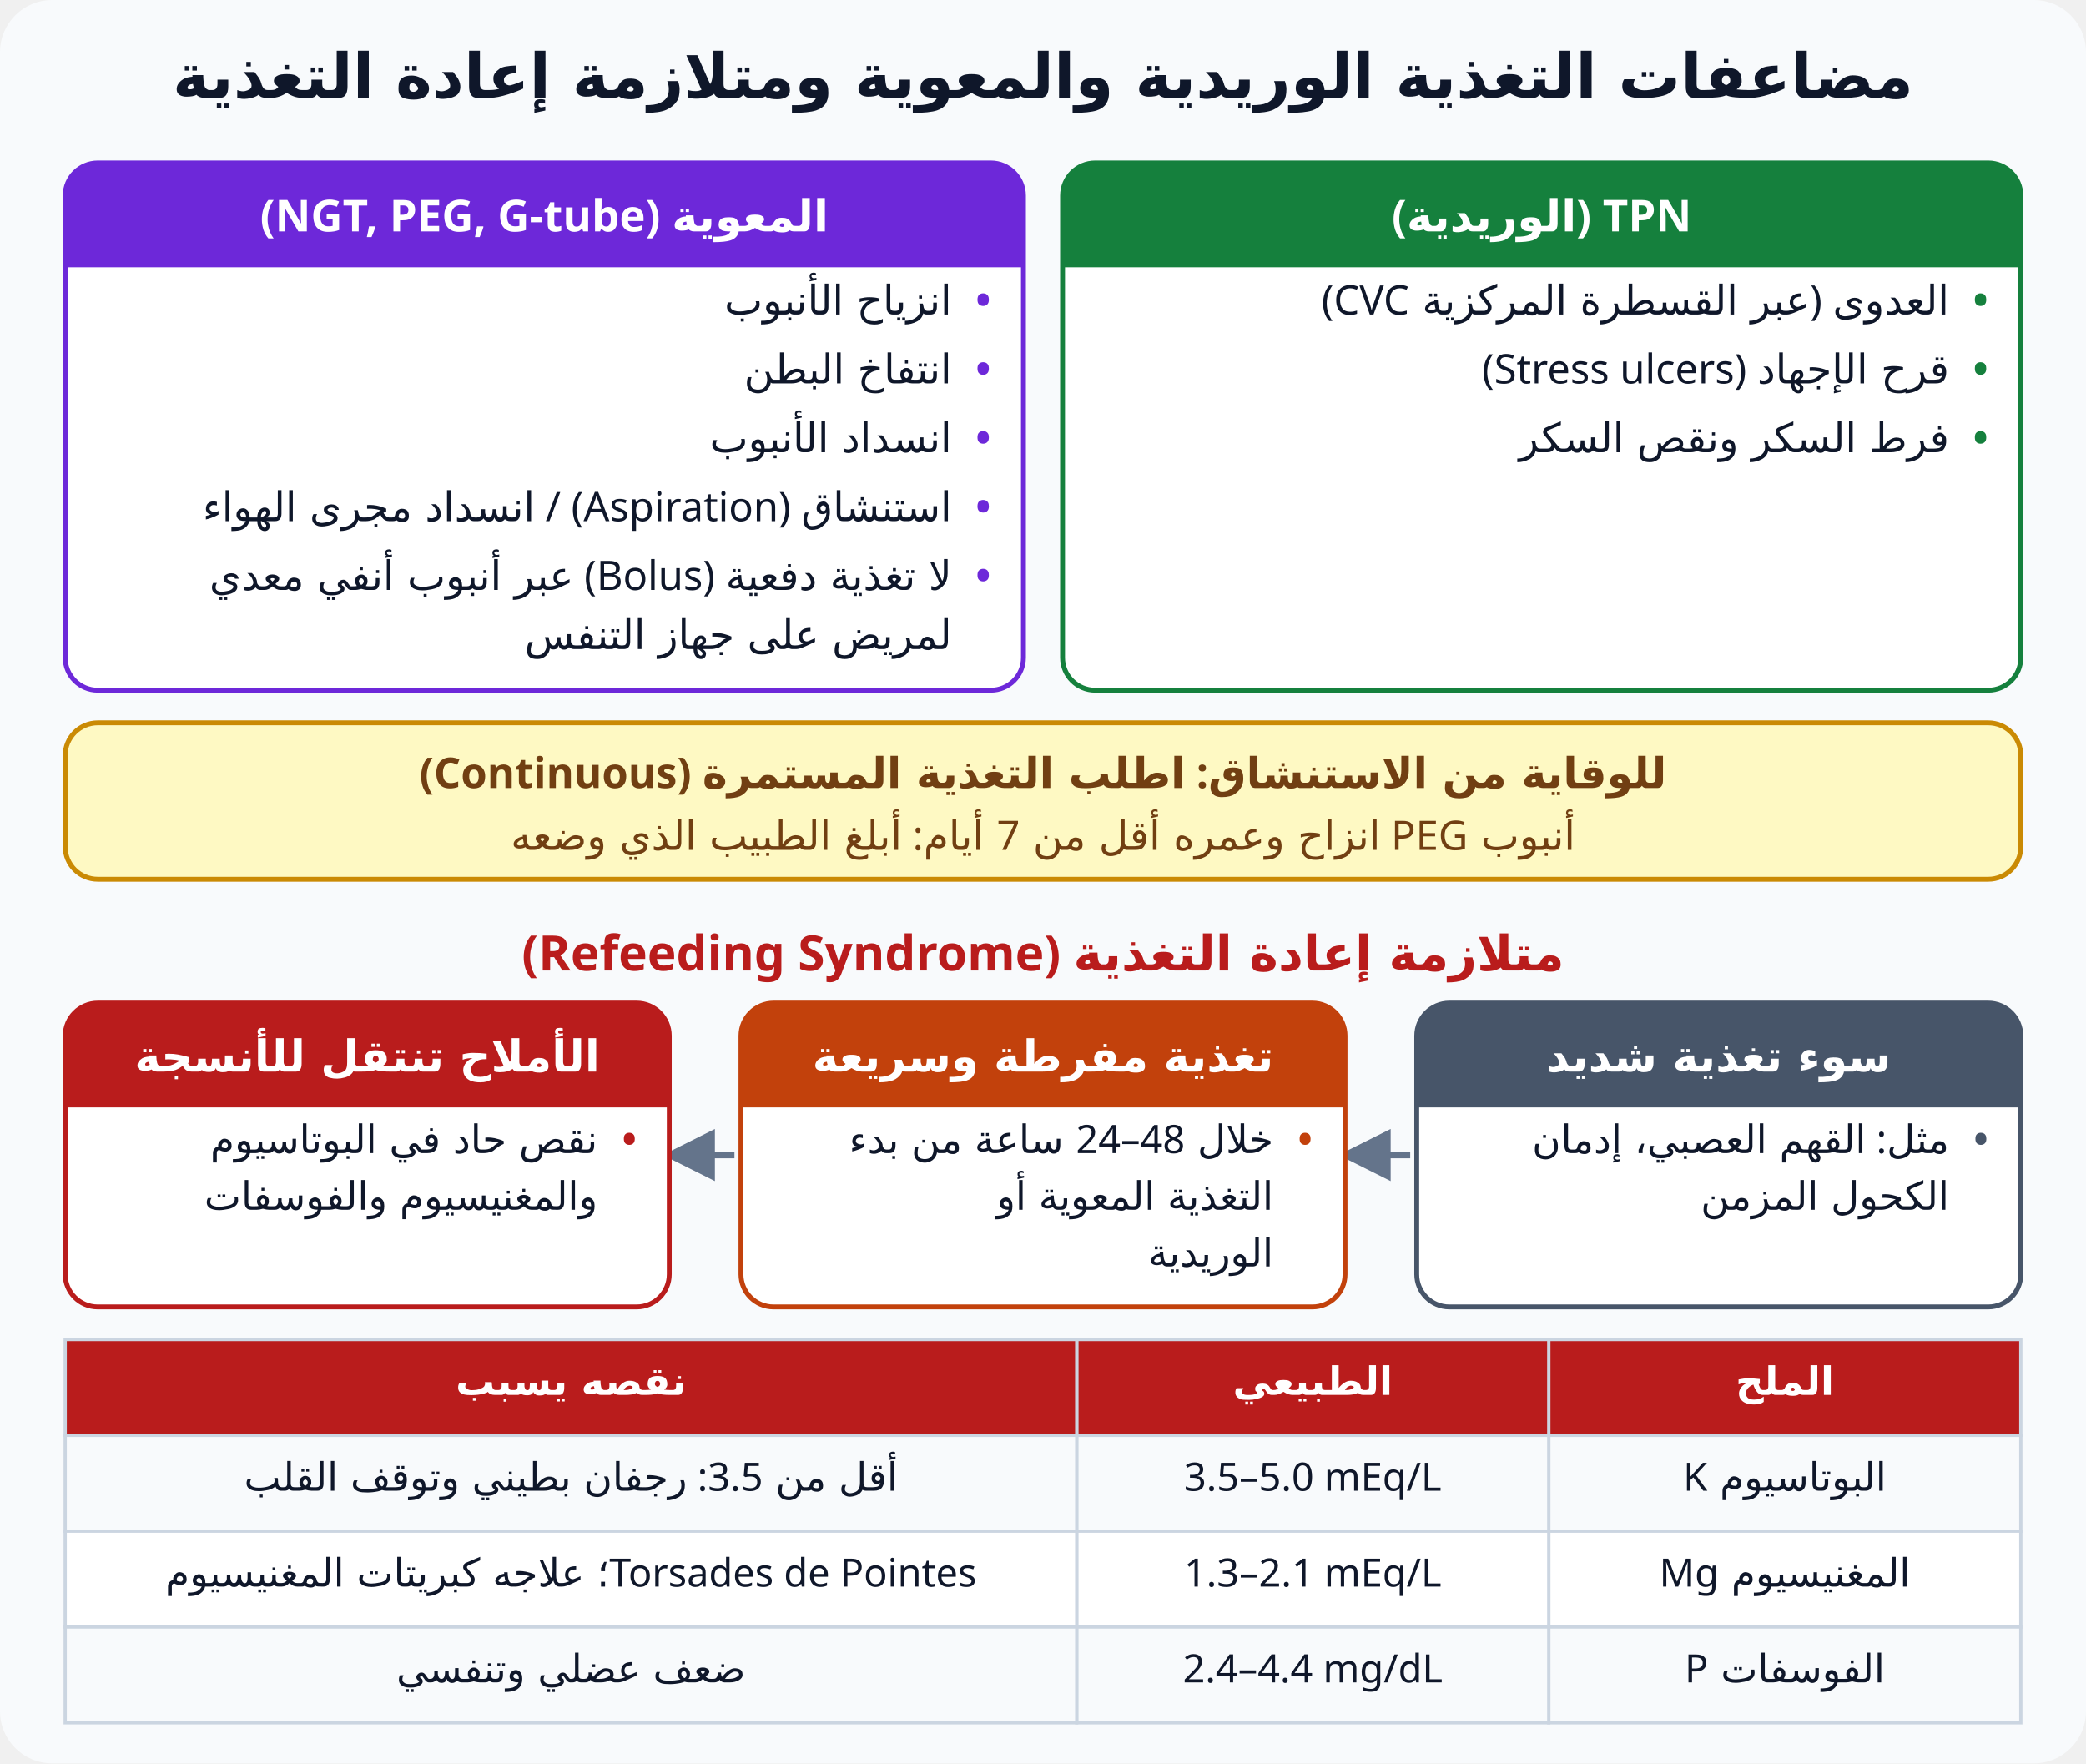
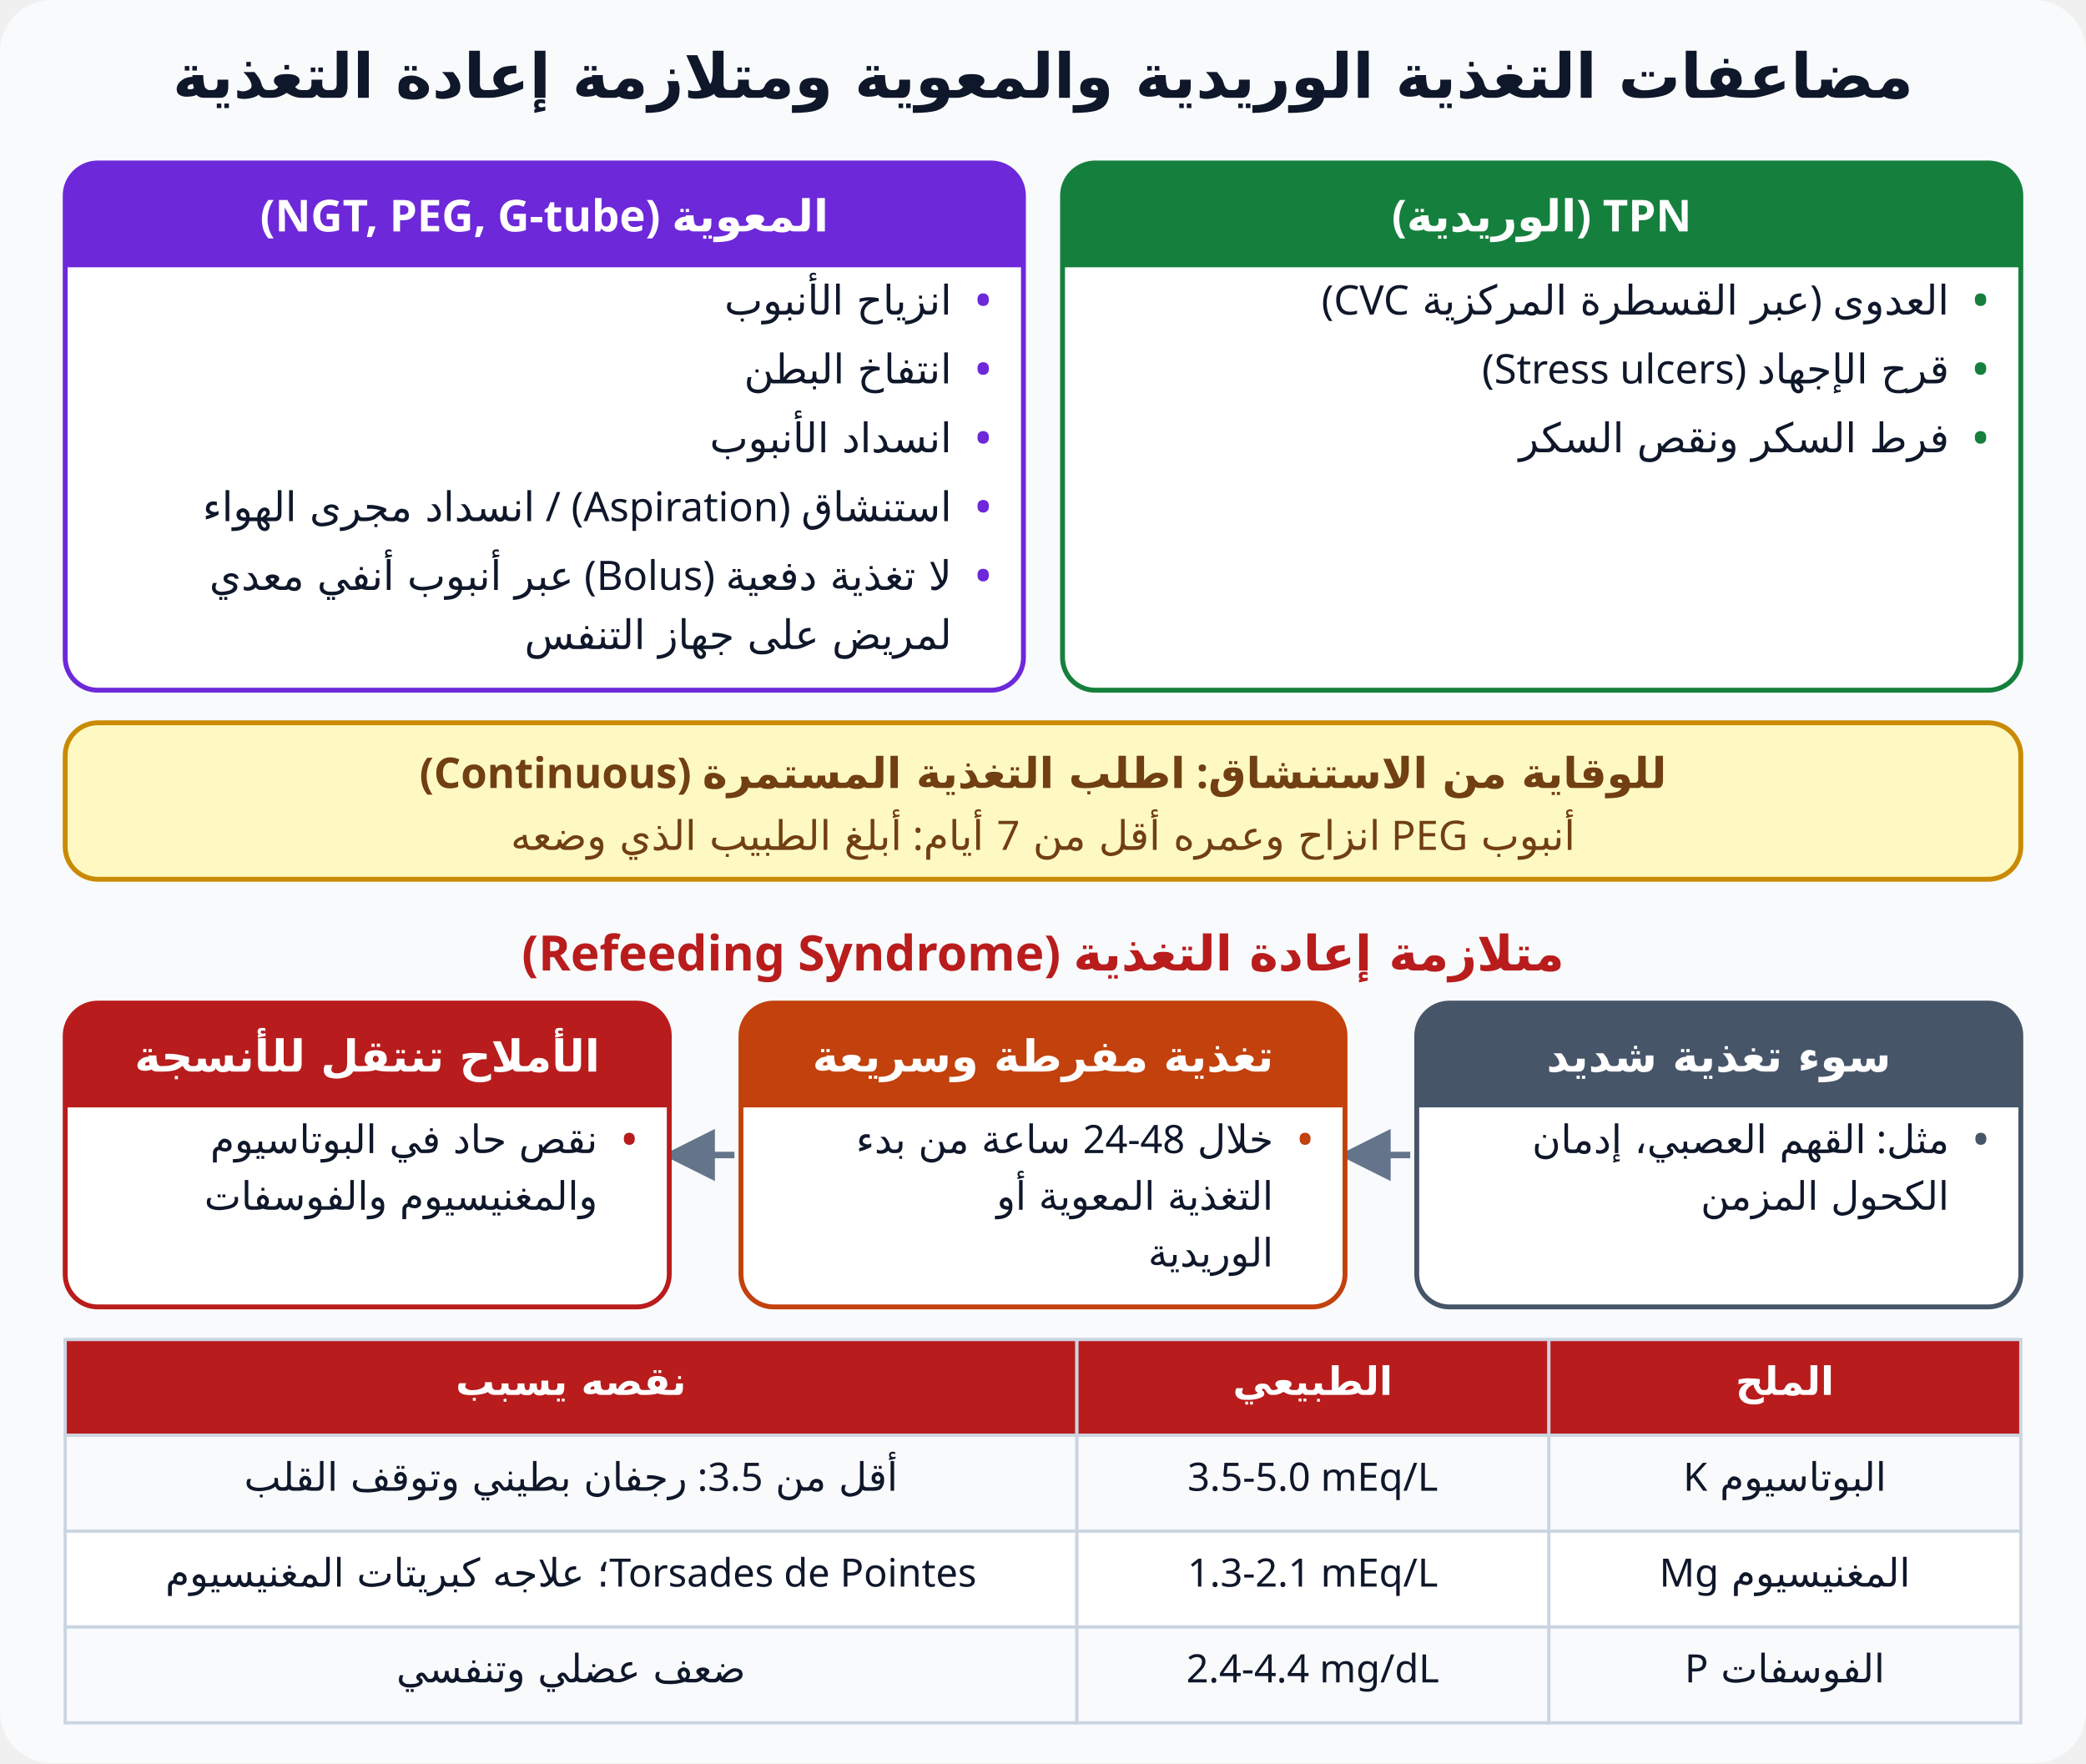
<svg xmlns="http://www.w3.org/2000/svg" viewBox="0 0 640 541" font-family="Cairo, Tahoma, sans-serif" direction="rtl">
  <defs>
    <marker id="ar" markerWidth="8" markerHeight="8" refX="6" refY="4" orient="auto">
      <path d="M0 0L8 4L0 8z" fill="#64748b" />
    </marker>
  </defs>
  <rect width="640" height="541" rx="16" fill="#f8fafc" />
  <text x="320" y="30" text-anchor="middle" font-size="19" font-weight="800" fill="#0f172a">مضاعفات التغذية الوريدية والمعوية ومتلازمة إعادة التغذية</text>
  <rect x="326" y="50" width="294" height="161.75" rx="10" fill="#fff" stroke="#15803d" stroke-width="1.5" />
  <path d="M326 60a10 10 0 0 1 10-10h274a10 10 0 0 1 10 10v22h-294z" fill="#15803d" />
  <text x="473" y="71" text-anchor="middle" font-size="13.5" font-weight="700" fill="#fff">⁦TPN⁩ (الوريدية)</text>
  <text x="610" y="96.5" text-anchor="start" font-size="12.5" font-weight="700" fill="#15803d">⁦•⁩</text>
  <text x="598" y="96.5" text-anchor="start" font-size="12.5" font-weight="400" fill="#0f172a">العدوى (عبر القسطرة المركزية ⁦CVC⁩)</text>
  <text x="610" y="117.625" text-anchor="start" font-size="12.5" font-weight="700" fill="#15803d">⁦•⁩</text>
  <text x="598" y="117.625" text-anchor="start" font-size="12.5" font-weight="400" fill="#0f172a">قرح الإجهاد (⁦Stress ulcers⁩)</text>
  <text x="610" y="138.75" text-anchor="start" font-size="12.5" font-weight="700" fill="#15803d">⁦•⁩</text>
  <text x="598" y="138.75" text-anchor="start" font-size="12.5" font-weight="400" fill="#0f172a">فرط السكر ونقص السكر</text>
  <rect x="20" y="50" width="294" height="161.75" rx="10" fill="#fff" stroke="#6d28d9" stroke-width="1.5" />
  <path d="M20 60a10 10 0 0 1 10-10h274a10 10 0 0 1 10 10v22h-294z" fill="#6d28d9" />
  <text x="167" y="71" text-anchor="middle" font-size="13.5" font-weight="700" fill="#fff">المعوية (⁦NGT, PEG, G-tube⁩)</text>
  <text x="304" y="96.5" text-anchor="start" font-size="12.5" font-weight="700" fill="#6d28d9">⁦•⁩</text>
  <text x="292" y="96.5" text-anchor="start" font-size="12.5" font-weight="400" fill="#0f172a">انزياح الأنبوب</text>
  <text x="304" y="117.625" text-anchor="start" font-size="12.5" font-weight="700" fill="#6d28d9">⁦•⁩</text>
  <text x="292" y="117.625" text-anchor="start" font-size="12.5" font-weight="400" fill="#0f172a">انتفاخ البطن</text>
  <text x="304" y="138.75" text-anchor="start" font-size="12.5" font-weight="700" fill="#6d28d9">⁦•⁩</text>
  <text x="292" y="138.75" text-anchor="start" font-size="12.5" font-weight="400" fill="#0f172a">انسداد الأنبوب</text>
  <text x="304" y="159.875" text-anchor="start" font-size="12.5" font-weight="700" fill="#6d28d9">⁦•⁩</text>
  <text x="292" y="159.875" text-anchor="start" font-size="12.5" font-weight="400" fill="#0f172a">استنشاق (⁦Aspiration⁩) / انسداد مجرى الهواء</text>
  <text x="304" y="181" text-anchor="start" font-size="12.5" font-weight="700" fill="#6d28d9">⁦•⁩</text>
  <text x="292" y="181" text-anchor="start" font-size="12.5" font-weight="400" fill="#0f172a">لا تغذية دفعية (⁦Bolus⁩) عبر أنبوب أنفي معدي</text>
  <text x="292" y="199.125" text-anchor="start" font-size="12.5" font-weight="400" fill="#0f172a">لمريض على جهاز التنفس</text>
  <rect x="20" y="221.75" width="600" height="48" rx="10" fill="#fef9c3" stroke="#ca8a04" stroke-width="1.5" />
  <text x="320" y="241.75" text-anchor="middle" font-size="13" font-weight="700" fill="#713f12">للوقاية من الاستنشاق: اطلب التغذية المستمرة (⁦Continuous⁩)</text>
  <text x="320" y="260.75" text-anchor="middle" font-size="12.5" font-weight="400" fill="#713f12">أنبوب ⁦PEG⁩ انزاح وعمره أقل من ⁦7⁩ أيام: أبلغ الطبيب الذي وضعه</text>
  <text x="320" y="297.75" text-anchor="middle" font-size="15" font-weight="800" fill="#b91c1c">متلازمة إعادة التغذية (⁦Refeeding Syndrome⁩)</text>
  <rect x="434.667" y="307.75" width="185.333" height="93.2" rx="10" fill="#fff" stroke="#475569" stroke-width="1.5" />
  <path d="M434.667 317.75a10 10 0 0 1 10-10h165.333a10 10 0 0 1 10 10v22h-185.333z" fill="#475569" />
  <text x="527.333" y="328.75" text-anchor="middle" font-size="13.5" font-weight="700" fill="#fff">سوء تغذية شديد</text>
  <text x="610" y="353.75" text-anchor="start" font-size="12" font-weight="700" fill="#475569">⁦•⁩</text>
  <text x="598" y="353.75" text-anchor="start" font-size="12" font-weight="400" fill="#0f172a">مثل: القهم العصبي، إدمان</text>
  <text x="598" y="371.15" text-anchor="start" font-size="12" font-weight="400" fill="#0f172a">الكحول المزمن</text>
  <line x1="432.667" y1="354.35" x2="414.667" y2="354.35" stroke="#64748b" stroke-width="2" marker-end="url(#ar)" />
  <rect x="227.333" y="307.75" width="185.333" height="93.2" rx="10" fill="#fff" stroke="#c2410c" stroke-width="1.5" />
  <path d="M227.333 317.75a10 10 0 0 1 10-10h165.333a10 10 0 0 1 10 10v22h-185.333z" fill="#c2410c" />
  <text x="320" y="328.75" text-anchor="middle" font-size="13.5" font-weight="700" fill="#fff">تغذية مفرطة وسريعة</text>
  <text x="402.667" y="353.75" text-anchor="start" font-size="12" font-weight="700" fill="#c2410c">⁦•⁩</text>
-   <text x="390.667" y="353.75" text-anchor="start" font-size="12" font-weight="400" fill="#0f172a">خلال ⁦24–48⁩ ساعة من بدء</text>
+   <text x="390.667" y="353.75" text-anchor="start" font-size="12" font-weight="400" fill="#0f172a">خلال ⁦24-48⁩ ساعة من بدء</text>
  <text x="390.667" y="371.15" text-anchor="start" font-size="12" font-weight="400" fill="#0f172a">التغذية المعوية أو</text>
  <text x="390.667" y="388.55" text-anchor="start" font-size="12" font-weight="400" fill="#0f172a">الوريدية</text>
  <line x1="225.333" y1="354.35" x2="207.333" y2="354.35" stroke="#64748b" stroke-width="2" marker-end="url(#ar)" />
  <rect x="20" y="307.75" width="185.333" height="93.2" rx="10" fill="#fff" stroke="#b91c1c" stroke-width="1.5" />
  <path d="M20 317.75a10 10 0 0 1 10-10h165.333a10 10 0 0 1 10 10v22h-185.333z" fill="#b91c1c" />
  <text x="112.667" y="328.75" text-anchor="middle" font-size="13.5" font-weight="700" fill="#fff">الأملاح تنتقل للأنسجة</text>
  <text x="195.333" y="353.75" text-anchor="start" font-size="12" font-weight="700" fill="#b91c1c">⁦•⁩</text>
  <text x="183.333" y="353.75" text-anchor="start" font-size="12" font-weight="400" fill="#0f172a">نقص حاد في البوتاسيوم</text>
  <text x="183.333" y="371.15" text-anchor="start" font-size="12" font-weight="400" fill="#0f172a">والمغنيسيوم والفوسفات</text>
  <rect x="475.172" y="410.95" width="144.828" height="29.4" fill="#b91c1c" stroke="#cbd5e1" />
  <text x="547.586" y="427.95" text-anchor="middle" font-size="12" font-weight="700" fill="#fff">الملح</text>
  <rect x="330.345" y="410.95" width="144.828" height="29.4" fill="#b91c1c" stroke="#cbd5e1" />
  <text x="402.759" y="427.95" text-anchor="middle" font-size="12" font-weight="700" fill="#fff">الطبيعي</text>
  <rect x="20" y="410.95" width="310.345" height="29.4" fill="#b91c1c" stroke="#cbd5e1" />
  <text x="175.172" y="427.95" text-anchor="middle" font-size="12" font-weight="700" fill="#fff">نقصه يسبب</text>
  <rect x="475.172" y="440.35" width="144.828" height="29.4" fill="#f8fafc" stroke="#cbd5e1" />
  <text x="547.586" y="457.35" text-anchor="middle" font-size="12" font-weight="400" fill="#0f172a">البوتاسيوم ⁦K⁩</text>
  <rect x="330.345" y="440.35" width="144.828" height="29.4" fill="#f8fafc" stroke="#cbd5e1" />
-   <text x="402.759" y="457.35" text-anchor="middle" font-size="12" font-weight="400" fill="#0f172a">⁦3.5–5.0 mEq/L⁩</text>
+   <text x="402.759" y="457.35" text-anchor="middle" font-size="12" font-weight="400" fill="#0f172a">⁦3.5-5.0 mEq/L⁩</text>
  <rect x="20" y="440.35" width="310.345" height="29.4" fill="#f8fafc" stroke="#cbd5e1" />
  <text x="175.172" y="457.35" text-anchor="middle" font-size="12" font-weight="400" fill="#0f172a">أقل من ⁦3.5⁩: رجفان بطيني وتوقف القلب</text>
  <rect x="475.172" y="469.75" width="144.828" height="29.4" fill="#fff" stroke="#cbd5e1" />
  <text x="547.586" y="486.75" text-anchor="middle" font-size="12" font-weight="400" fill="#0f172a">المغنيسيوم ⁦Mg⁩</text>
  <rect x="330.345" y="469.75" width="144.828" height="29.4" fill="#fff" stroke="#cbd5e1" />
-   <text x="402.759" y="486.75" text-anchor="middle" font-size="12" font-weight="400" fill="#0f172a">⁦1.3–2.1 mEq/L⁩</text>
+   <text x="402.759" y="486.75" text-anchor="middle" font-size="12" font-weight="400" fill="#0f172a">⁦1.3-2.1 mEq/L⁩</text>
  <rect x="20" y="469.75" width="310.345" height="29.4" fill="#fff" stroke="#cbd5e1" />
  <text x="175.172" y="486.75" text-anchor="middle" font-size="12" font-weight="400" fill="#0f172a">⁦Torsades de Pointes⁩؛ علاجه كبريتات المغنيسيوم</text>
  <rect x="475.172" y="499.15" width="144.828" height="29.4" fill="#f8fafc" stroke="#cbd5e1" />
  <text x="547.586" y="516.15" text-anchor="middle" font-size="12" font-weight="400" fill="#0f172a">الفوسفات ⁦P⁩</text>
  <rect x="330.345" y="499.15" width="144.828" height="29.4" fill="#f8fafc" stroke="#cbd5e1" />
-   <text x="402.759" y="516.15" text-anchor="middle" font-size="12" font-weight="400" fill="#0f172a">⁦2.4–4.4 mg/dL⁩</text>
+   <text x="402.759" y="516.15" text-anchor="middle" font-size="12" font-weight="400" fill="#0f172a">⁦2.4-4.4 mg/dL⁩</text>
  <rect x="20" y="499.15" width="310.345" height="29.4" fill="#f8fafc" stroke="#cbd5e1" />
  <text x="175.172" y="516.15" text-anchor="middle" font-size="12" font-weight="400" fill="#0f172a">ضعف عضلي وتنفسي</text>
</svg>
